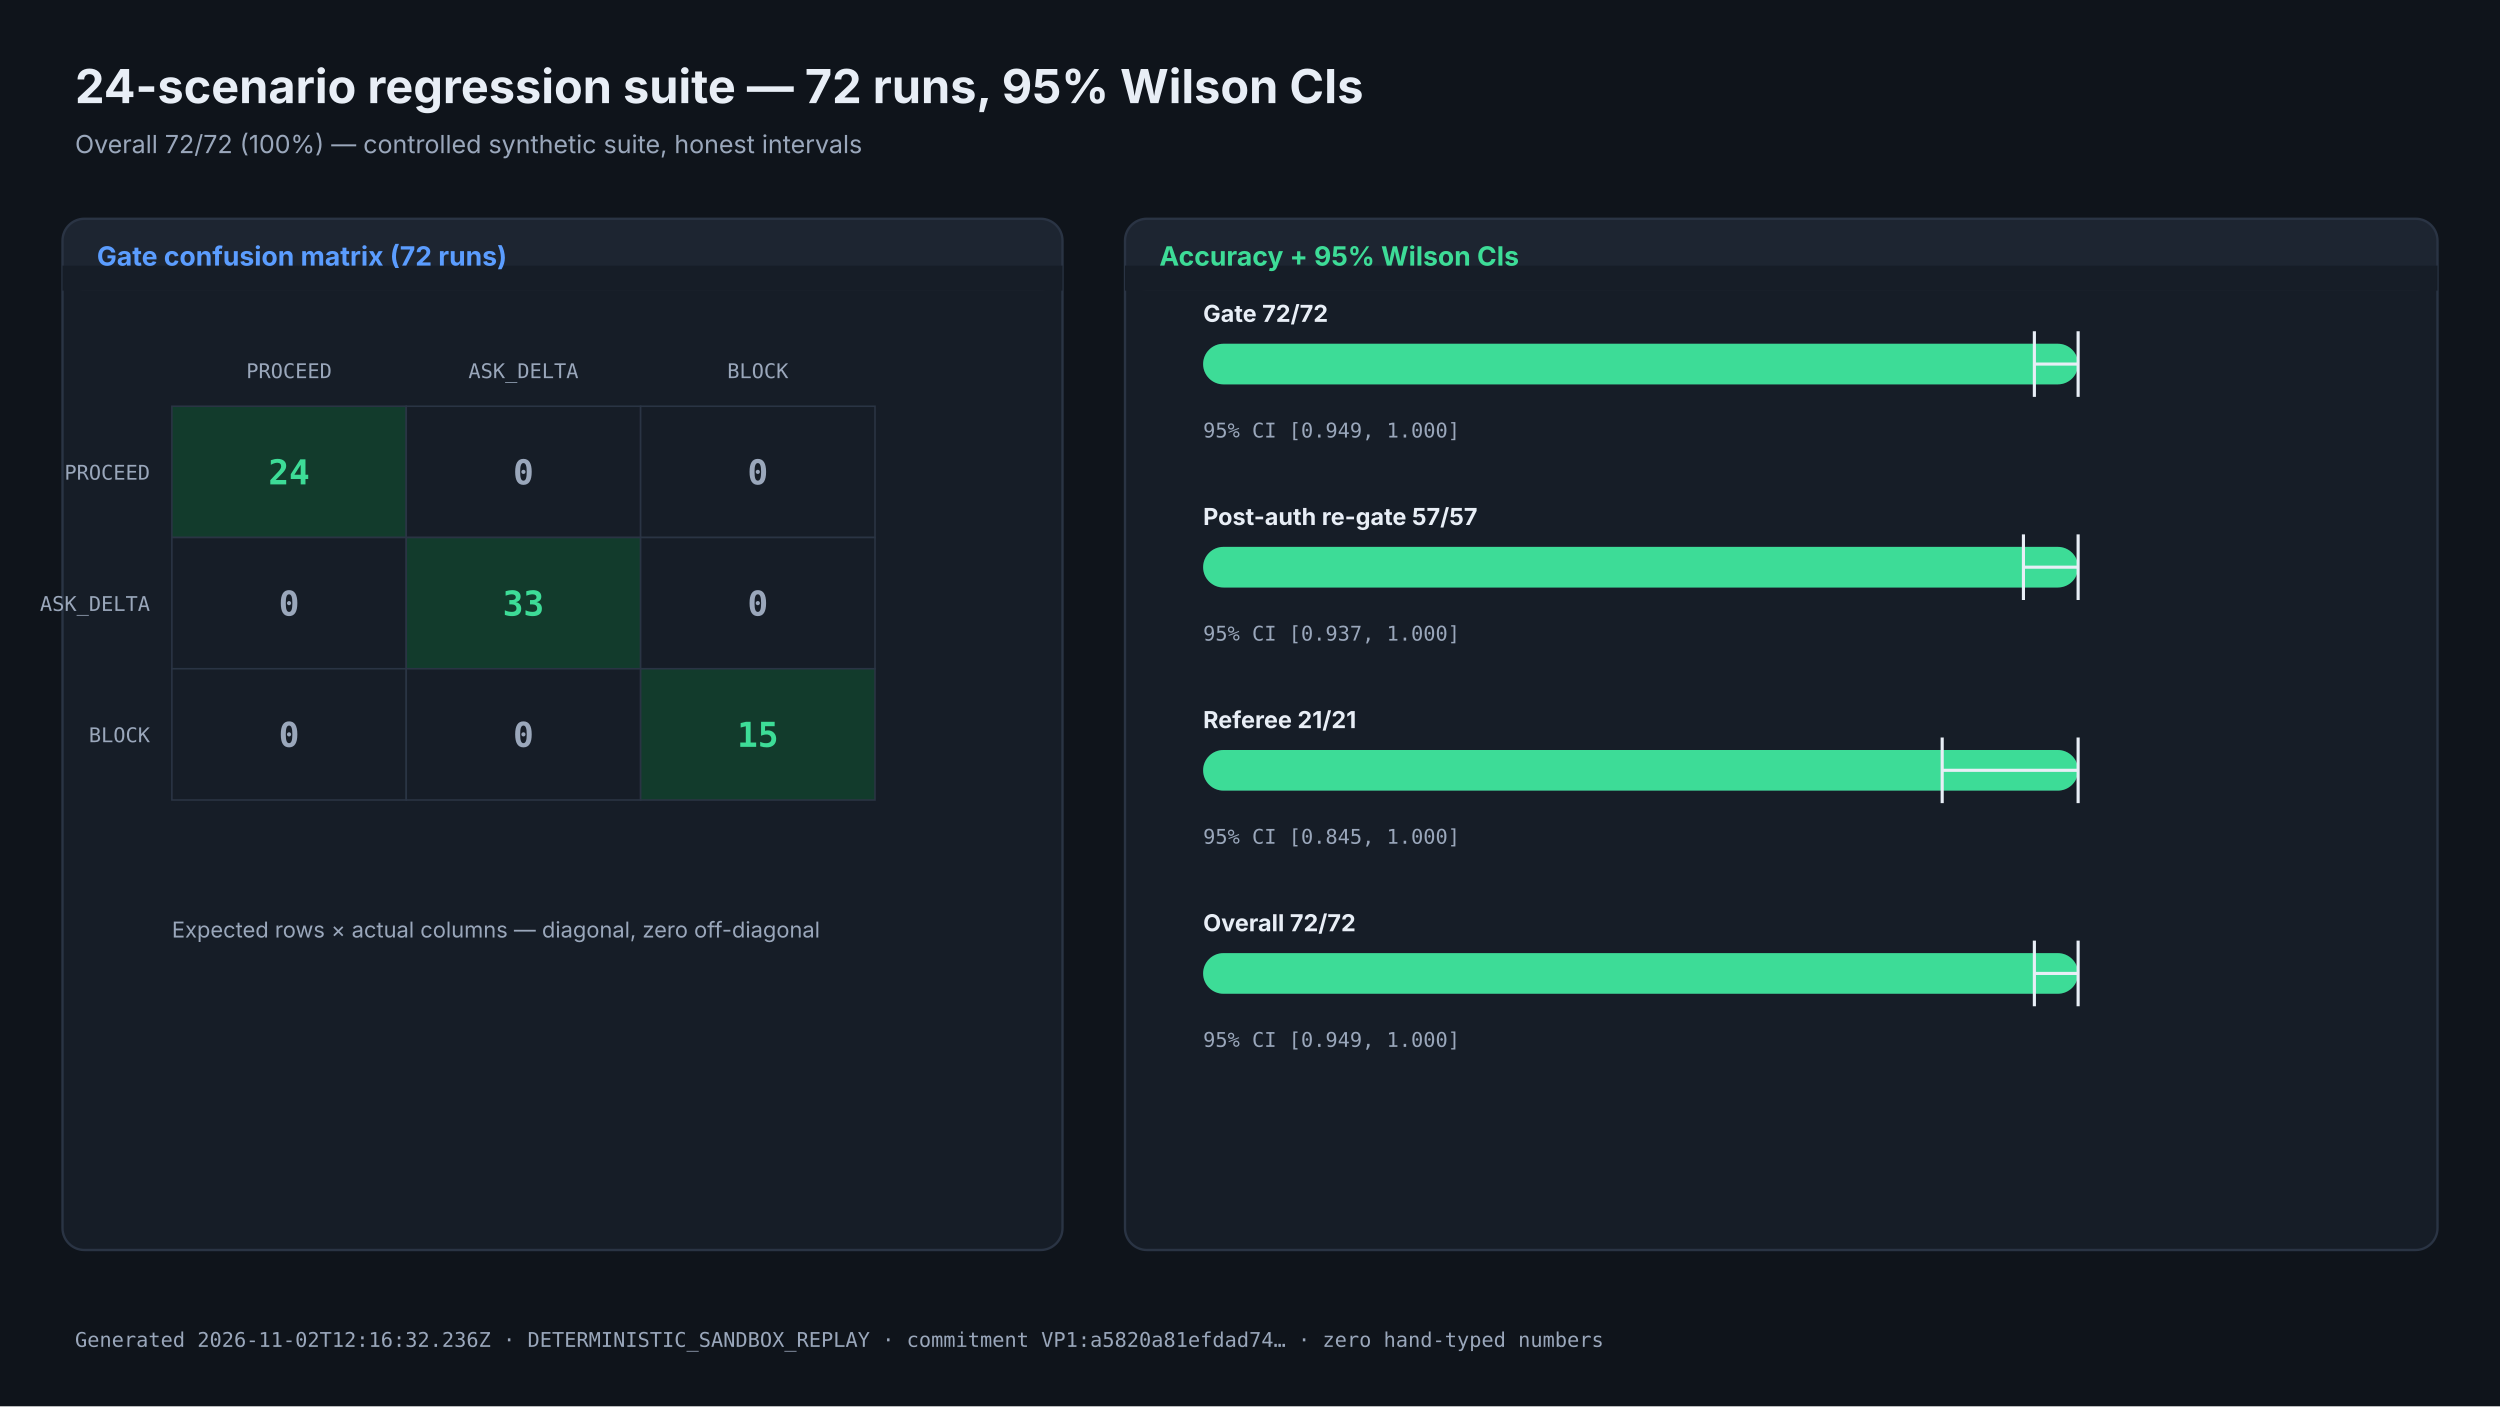
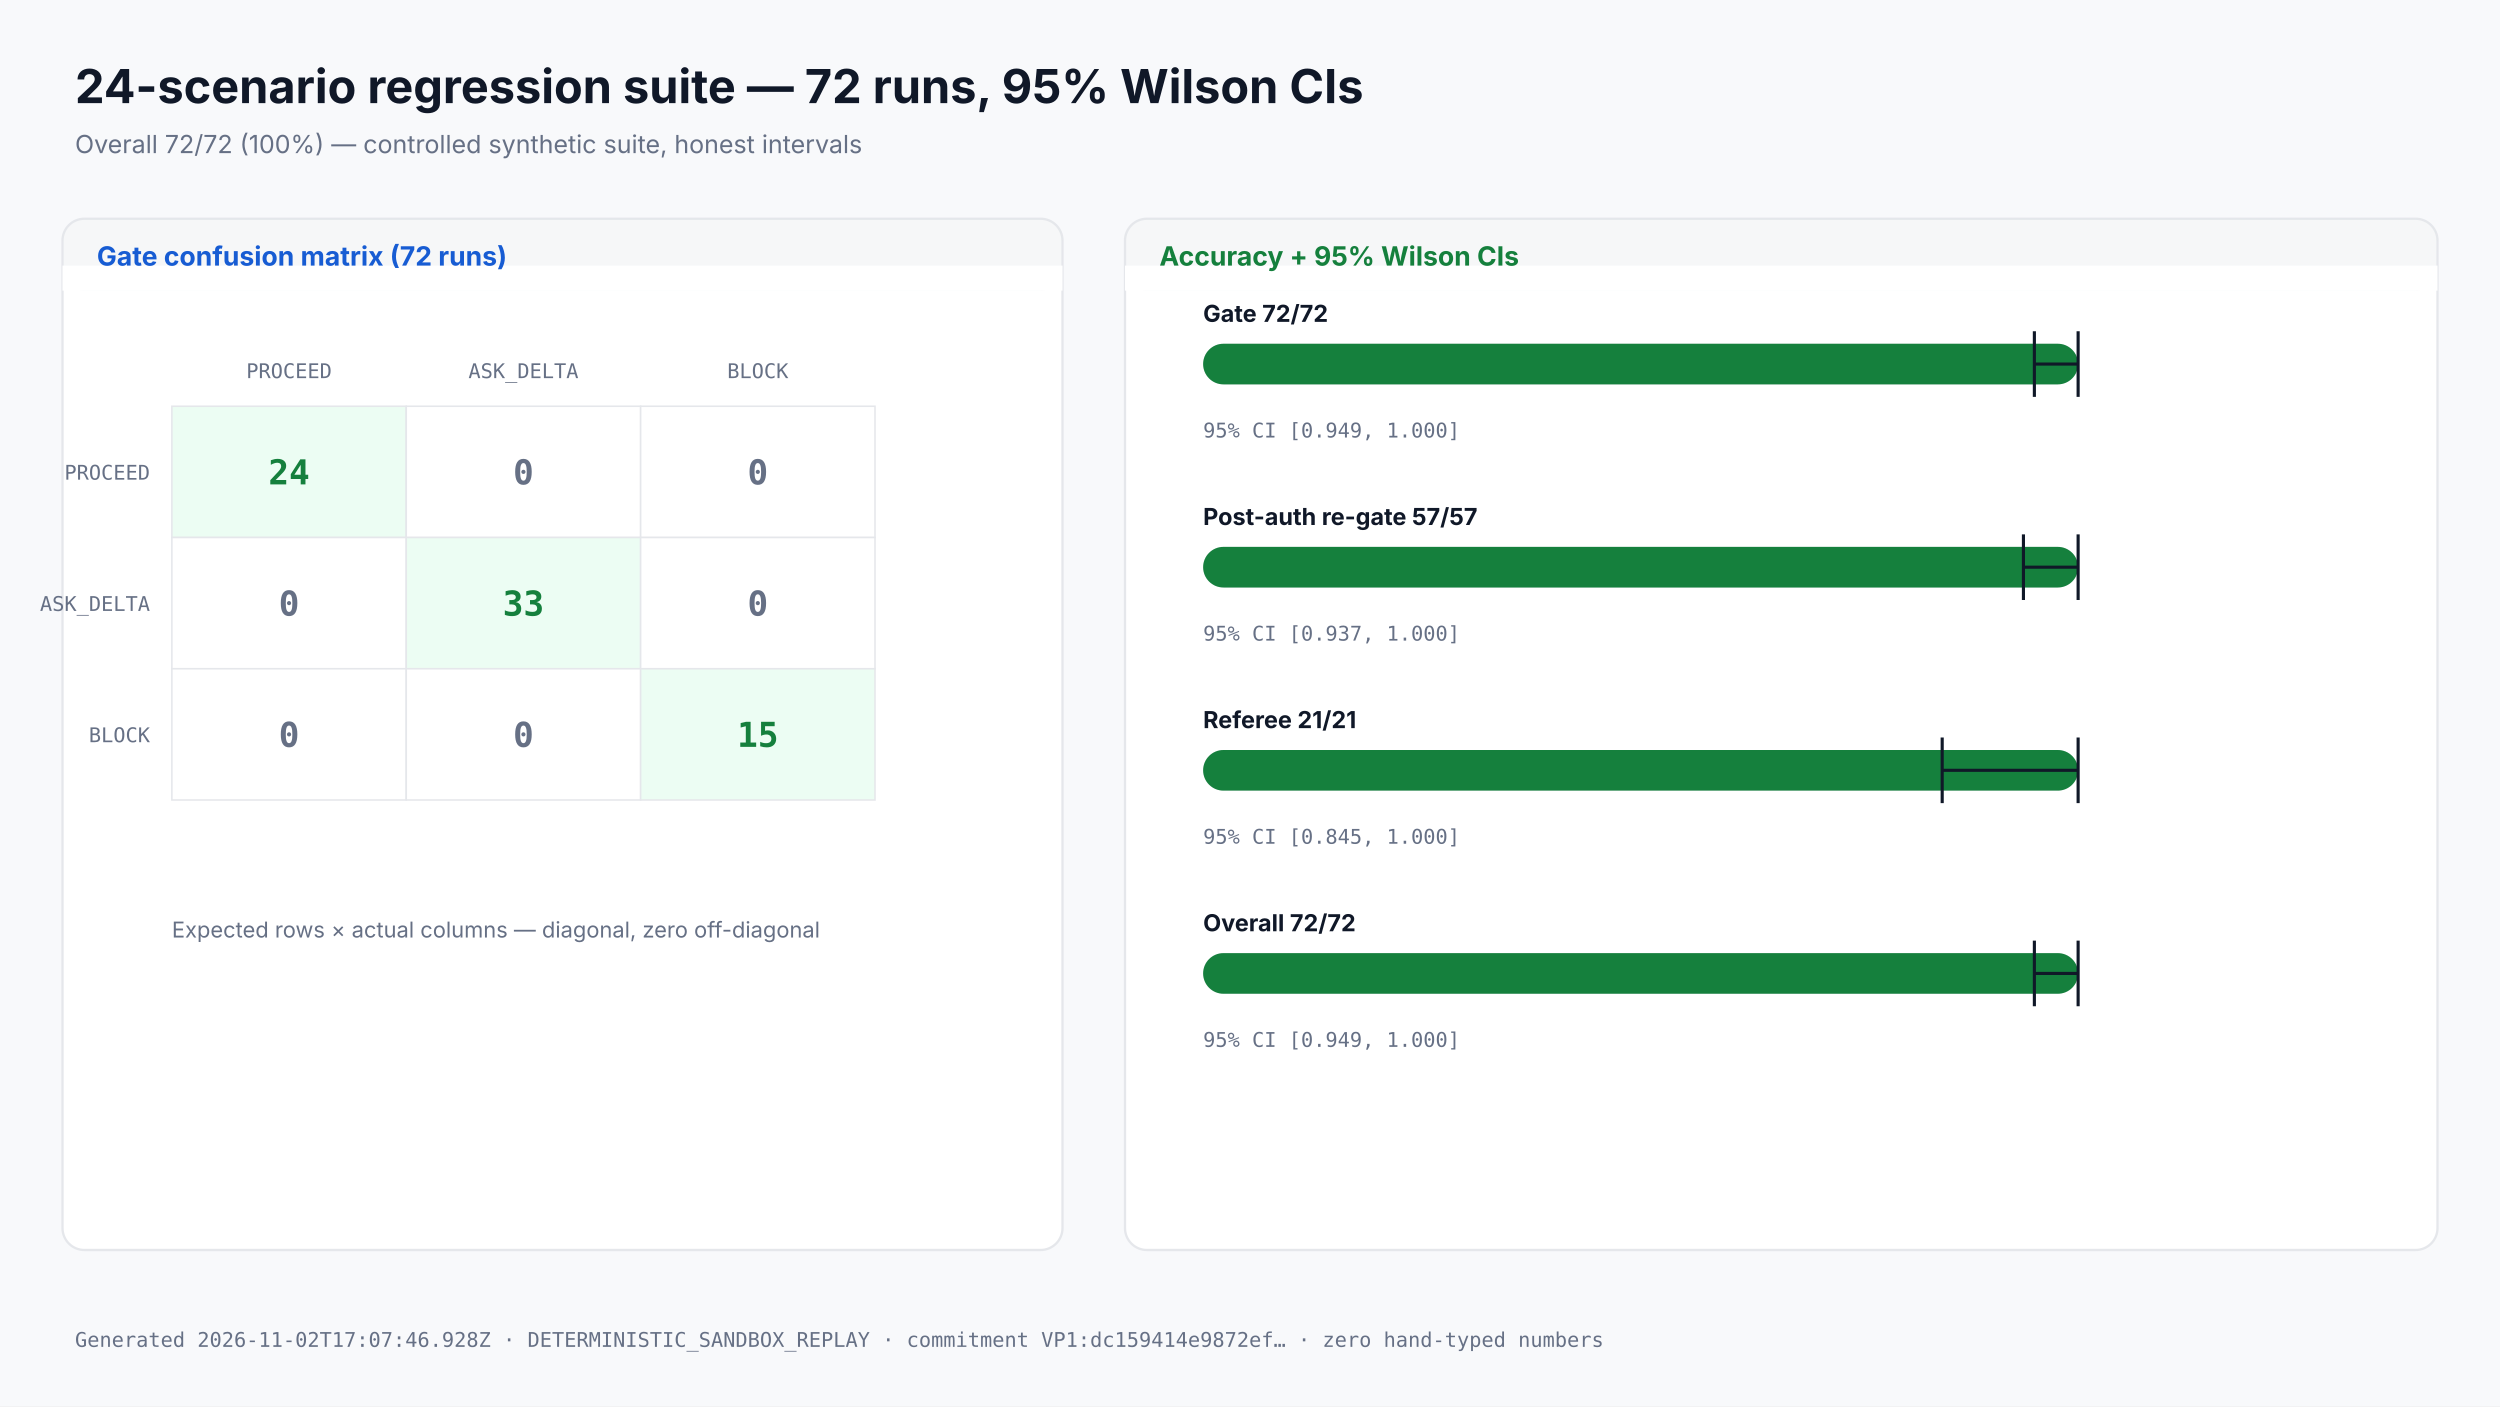
<svg xmlns="http://www.w3.org/2000/svg" width="1600" height="900" viewBox="0 0 1600 900" role="img">
-   <rect x="0" y="0" width="1600" height="900" rx="0" fill="#0f141b" />
-   <text x="48" y="66" font-family="system-ui,-apple-system,Segoe UI,sans-serif" font-size="30" fill="#e8eef6" text-anchor="start" font-weight="700">24-scenario regression suite — 72 runs, 95% Wilson CIs</text>
-   <text x="48" y="98" font-family="system-ui,-apple-system,Segoe UI,sans-serif" font-size="16" fill="#9aa7bb" text-anchor="start">Overall 72/72 (100%) — controlled synthetic suite, honest intervals</text>
-   <rect x="40" y="140" width="640" height="660" rx="14" fill="#161d27" stroke="#2a3444" stroke-width="1.5" />
-   <rect x="40" y="140" width="640" height="46" rx="14" fill="#2a3444" opacity="0.35" />
-   <rect x="40" y="170" width="640" height="16" fill="#161d27" />
-   <text x="62" y="170" font-family="system-ui,-apple-system,Segoe UI,sans-serif" font-size="17" fill="#5b9dff" text-anchor="start" font-weight="700">Gate confusion matrix (72 runs)</text>
-   <text x="185" y="242" font-family="ui-monospace,SFMono-Regular,Menlo,Consolas,monospace" font-size="13" fill="#9aa7bb" text-anchor="middle">PROCEED</text>
-   <text x="335" y="242" font-family="ui-monospace,SFMono-Regular,Menlo,Consolas,monospace" font-size="13" fill="#9aa7bb" text-anchor="middle">ASK_DELTA</text>
-   <text x="485" y="242" font-family="ui-monospace,SFMono-Regular,Menlo,Consolas,monospace" font-size="13" fill="#9aa7bb" text-anchor="middle">BLOCK</text>
-   <text x="96" y="307" font-family="ui-monospace,SFMono-Regular,Menlo,Consolas,monospace" font-size="13" fill="#9aa7bb" text-anchor="end">PROCEED</text>
-   <rect x="110" y="260" width="150" height="84" fill="#123b2c" stroke="#2a3444" />
-   <text x="185" y="310" font-family="ui-monospace,SFMono-Regular,Menlo,Consolas,monospace" font-size="22" fill="#3ddc97" text-anchor="middle" font-weight="700">24</text>
-   <rect x="260" y="260" width="150" height="84" fill="#161d27" stroke="#2a3444" />
-   <text x="335" y="310" font-family="ui-monospace,SFMono-Regular,Menlo,Consolas,monospace" font-size="22" fill="#9aa7bb" text-anchor="middle" font-weight="700">0</text>
-   <rect x="410" y="260" width="150" height="84" fill="#161d27" stroke="#2a3444" />
-   <text x="485" y="310" font-family="ui-monospace,SFMono-Regular,Menlo,Consolas,monospace" font-size="22" fill="#9aa7bb" text-anchor="middle" font-weight="700">0</text>
-   <text x="96" y="391" font-family="ui-monospace,SFMono-Regular,Menlo,Consolas,monospace" font-size="13" fill="#9aa7bb" text-anchor="end">ASK_DELTA</text>
-   <rect x="110" y="344" width="150" height="84" fill="#161d27" stroke="#2a3444" />
-   <text x="185" y="394" font-family="ui-monospace,SFMono-Regular,Menlo,Consolas,monospace" font-size="22" fill="#9aa7bb" text-anchor="middle" font-weight="700">0</text>
-   <rect x="260" y="344" width="150" height="84" fill="#123b2c" stroke="#2a3444" />
-   <text x="335" y="394" font-family="ui-monospace,SFMono-Regular,Menlo,Consolas,monospace" font-size="22" fill="#3ddc97" text-anchor="middle" font-weight="700">33</text>
-   <rect x="410" y="344" width="150" height="84" fill="#161d27" stroke="#2a3444" />
-   <text x="485" y="394" font-family="ui-monospace,SFMono-Regular,Menlo,Consolas,monospace" font-size="22" fill="#9aa7bb" text-anchor="middle" font-weight="700">0</text>
-   <text x="96" y="475" font-family="ui-monospace,SFMono-Regular,Menlo,Consolas,monospace" font-size="13" fill="#9aa7bb" text-anchor="end">BLOCK</text>
-   <rect x="110" y="428" width="150" height="84" fill="#161d27" stroke="#2a3444" />
-   <text x="185" y="478" font-family="ui-monospace,SFMono-Regular,Menlo,Consolas,monospace" font-size="22" fill="#9aa7bb" text-anchor="middle" font-weight="700">0</text>
-   <rect x="260" y="428" width="150" height="84" fill="#161d27" stroke="#2a3444" />
-   <text x="335" y="478" font-family="ui-monospace,SFMono-Regular,Menlo,Consolas,monospace" font-size="22" fill="#9aa7bb" text-anchor="middle" font-weight="700">0</text>
-   <rect x="410" y="428" width="150" height="84" fill="#123b2c" stroke="#2a3444" />
-   <text x="485" y="478" font-family="ui-monospace,SFMono-Regular,Menlo,Consolas,monospace" font-size="22" fill="#3ddc97" text-anchor="middle" font-weight="700">15</text>
-   <text x="110" y="600" font-family="system-ui,-apple-system,Segoe UI,sans-serif" font-size="14" fill="#9aa7bb" text-anchor="start">Expected rows × actual columns — diagonal, zero off-diagonal</text>
-   <rect x="720" y="140" width="840" height="660" rx="14" fill="#161d27" stroke="#2a3444" stroke-width="1.5" />
-   <rect x="720" y="140" width="840" height="46" rx="14" fill="#2a3444" opacity="0.35" />
-   <rect x="720" y="170" width="840" height="16" fill="#161d27" />
-   <text x="742" y="170" font-family="system-ui,-apple-system,Segoe UI,sans-serif" font-size="17" fill="#3ddc97" text-anchor="start" font-weight="700">Accuracy + 95% Wilson CIs</text>
-   <text x="770" y="206" font-family="system-ui,-apple-system,Segoe UI,sans-serif" font-size="15" fill="#e8eef6" text-anchor="start" font-weight="700">Gate  72/72</text>
-   <rect x="770" y="220" width="560" height="26" rx="13" fill="#2a3444" />
-   <rect x="770" y="220" width="560" height="26" rx="13" fill="#3ddc97" />
-   <line x1="1302" y1="212" x2="1302" y2="254" stroke="#e8eef6" stroke-width="2" />
-   <line x1="1330" y1="212" x2="1330" y2="254" stroke="#e8eef6" stroke-width="2" />
-   <line x1="1302" y1="233" x2="1330" y2="233" stroke="#e8eef6" stroke-width="2" />
-   <text x="770" y="280" font-family="ui-monospace,SFMono-Regular,Menlo,Consolas,monospace" font-size="13" fill="#9aa7bb" text-anchor="start">95% CI [0.949, 1.000]</text>
-   <text x="770" y="336" font-family="system-ui,-apple-system,Segoe UI,sans-serif" font-size="15" fill="#e8eef6" text-anchor="start" font-weight="700">Post-auth re-gate  57/57</text>
-   <rect x="770" y="350" width="560" height="26" rx="13" fill="#2a3444" />
-   <rect x="770" y="350" width="560" height="26" rx="13" fill="#3ddc97" />
-   <line x1="1295" y1="342" x2="1295" y2="384" stroke="#e8eef6" stroke-width="2" />
-   <line x1="1330" y1="342" x2="1330" y2="384" stroke="#e8eef6" stroke-width="2" />
-   <line x1="1295" y1="363" x2="1330" y2="363" stroke="#e8eef6" stroke-width="2" />
-   <text x="770" y="410" font-family="ui-monospace,SFMono-Regular,Menlo,Consolas,monospace" font-size="13" fill="#9aa7bb" text-anchor="start">95% CI [0.937, 1.000]</text>
-   <text x="770" y="466" font-family="system-ui,-apple-system,Segoe UI,sans-serif" font-size="15" fill="#e8eef6" text-anchor="start" font-weight="700">Referee  21/21</text>
-   <rect x="770" y="480" width="560" height="26" rx="13" fill="#2a3444" />
-   <rect x="770" y="480" width="560" height="26" rx="13" fill="#3ddc97" />
-   <line x1="1243" y1="472" x2="1243" y2="514" stroke="#e8eef6" stroke-width="2" />
-   <line x1="1330" y1="472" x2="1330" y2="514" stroke="#e8eef6" stroke-width="2" />
-   <line x1="1243" y1="493" x2="1330" y2="493" stroke="#e8eef6" stroke-width="2" />
-   <text x="770" y="540" font-family="ui-monospace,SFMono-Regular,Menlo,Consolas,monospace" font-size="13" fill="#9aa7bb" text-anchor="start">95% CI [0.845, 1.000]</text>
-   <text x="770" y="596" font-family="system-ui,-apple-system,Segoe UI,sans-serif" font-size="15" fill="#e8eef6" text-anchor="start" font-weight="700">Overall  72/72</text>
-   <rect x="770" y="610" width="560" height="26" rx="13" fill="#2a3444" />
-   <rect x="770" y="610" width="560" height="26" rx="13" fill="#3ddc97" />
-   <line x1="1302" y1="602" x2="1302" y2="644" stroke="#e8eef6" stroke-width="2" />
-   <line x1="1330" y1="602" x2="1330" y2="644" stroke="#e8eef6" stroke-width="2" />
-   <line x1="1302" y1="623" x2="1330" y2="623" stroke="#e8eef6" stroke-width="2" />
-   <text x="770" y="670" font-family="ui-monospace,SFMono-Regular,Menlo,Consolas,monospace" font-size="13" fill="#9aa7bb" text-anchor="start">95% CI [0.949, 1.000]</text>
-   <text x="48" y="862" font-family="ui-monospace,SFMono-Regular,Menlo,Consolas,monospace" font-size="13" fill="#9aa7bb" text-anchor="start">Generated 2026-11-02T12:16:32.236Z · DETERMINISTIC_SANDBOX_REPLAY · commitment VP1:a5820a81efdad74… · zero hand-typed numbers</text>
+   <rect x="0" y="0" width="1600" height="900" rx="0" fill="#f8f9fb" />
+   <text x="48" y="66" font-family="'Inter',system-ui,-apple-system,Segoe UI,sans-serif" font-size="30" fill="#101828" text-anchor="start" font-weight="700">24-scenario regression suite — 72 runs, 95% Wilson CIs</text>
+   <text x="48" y="98" font-family="'Inter',system-ui,-apple-system,Segoe UI,sans-serif" font-size="16" fill="#667085" text-anchor="start">Overall 72/72 (100%) — controlled synthetic suite, honest intervals</text>
+   <rect x="40" y="140" width="640" height="660" rx="14" fill="#ffffff" stroke="#e5e7eb" stroke-width="1.5" />
+   <rect x="40" y="140" width="640" height="46" rx="14" fill="#e5e7eb" opacity="0.35" />
+   <rect x="40" y="170" width="640" height="16" fill="#ffffff" />
+   <text x="62" y="170" font-family="'Inter',system-ui,-apple-system,Segoe UI,sans-serif" font-size="17" fill="#175cd3" text-anchor="start" font-weight="700">Gate confusion matrix (72 runs)</text>
+   <text x="185" y="242" font-family="'JetBrains Mono',ui-monospace,SFMono-Regular,Menlo,Consolas,monospace" font-size="13" fill="#667085" text-anchor="middle">PROCEED</text>
+   <text x="335" y="242" font-family="'JetBrains Mono',ui-monospace,SFMono-Regular,Menlo,Consolas,monospace" font-size="13" fill="#667085" text-anchor="middle">ASK_DELTA</text>
+   <text x="485" y="242" font-family="'JetBrains Mono',ui-monospace,SFMono-Regular,Menlo,Consolas,monospace" font-size="13" fill="#667085" text-anchor="middle">BLOCK</text>
+   <text x="96" y="307" font-family="'JetBrains Mono',ui-monospace,SFMono-Regular,Menlo,Consolas,monospace" font-size="13" fill="#667085" text-anchor="end">PROCEED</text>
+   <rect x="110" y="260" width="150" height="84" fill="#ecfdf3" stroke="#e5e7eb" />
+   <text x="185" y="310" font-family="'JetBrains Mono',ui-monospace,SFMono-Regular,Menlo,Consolas,monospace" font-size="22" fill="#15803d" text-anchor="middle" font-weight="700">24</text>
+   <rect x="260" y="260" width="150" height="84" fill="#ffffff" stroke="#e5e7eb" />
+   <text x="335" y="310" font-family="'JetBrains Mono',ui-monospace,SFMono-Regular,Menlo,Consolas,monospace" font-size="22" fill="#667085" text-anchor="middle" font-weight="700">0</text>
+   <rect x="410" y="260" width="150" height="84" fill="#ffffff" stroke="#e5e7eb" />
+   <text x="485" y="310" font-family="'JetBrains Mono',ui-monospace,SFMono-Regular,Menlo,Consolas,monospace" font-size="22" fill="#667085" text-anchor="middle" font-weight="700">0</text>
+   <text x="96" y="391" font-family="'JetBrains Mono',ui-monospace,SFMono-Regular,Menlo,Consolas,monospace" font-size="13" fill="#667085" text-anchor="end">ASK_DELTA</text>
+   <rect x="110" y="344" width="150" height="84" fill="#ffffff" stroke="#e5e7eb" />
+   <text x="185" y="394" font-family="'JetBrains Mono',ui-monospace,SFMono-Regular,Menlo,Consolas,monospace" font-size="22" fill="#667085" text-anchor="middle" font-weight="700">0</text>
+   <rect x="260" y="344" width="150" height="84" fill="#ecfdf3" stroke="#e5e7eb" />
+   <text x="335" y="394" font-family="'JetBrains Mono',ui-monospace,SFMono-Regular,Menlo,Consolas,monospace" font-size="22" fill="#15803d" text-anchor="middle" font-weight="700">33</text>
+   <rect x="410" y="344" width="150" height="84" fill="#ffffff" stroke="#e5e7eb" />
+   <text x="485" y="394" font-family="'JetBrains Mono',ui-monospace,SFMono-Regular,Menlo,Consolas,monospace" font-size="22" fill="#667085" text-anchor="middle" font-weight="700">0</text>
+   <text x="96" y="475" font-family="'JetBrains Mono',ui-monospace,SFMono-Regular,Menlo,Consolas,monospace" font-size="13" fill="#667085" text-anchor="end">BLOCK</text>
+   <rect x="110" y="428" width="150" height="84" fill="#ffffff" stroke="#e5e7eb" />
+   <text x="185" y="478" font-family="'JetBrains Mono',ui-monospace,SFMono-Regular,Menlo,Consolas,monospace" font-size="22" fill="#667085" text-anchor="middle" font-weight="700">0</text>
+   <rect x="260" y="428" width="150" height="84" fill="#ffffff" stroke="#e5e7eb" />
+   <text x="335" y="478" font-family="'JetBrains Mono',ui-monospace,SFMono-Regular,Menlo,Consolas,monospace" font-size="22" fill="#667085" text-anchor="middle" font-weight="700">0</text>
+   <rect x="410" y="428" width="150" height="84" fill="#ecfdf3" stroke="#e5e7eb" />
+   <text x="485" y="478" font-family="'JetBrains Mono',ui-monospace,SFMono-Regular,Menlo,Consolas,monospace" font-size="22" fill="#15803d" text-anchor="middle" font-weight="700">15</text>
+   <text x="110" y="600" font-family="'Inter',system-ui,-apple-system,Segoe UI,sans-serif" font-size="14" fill="#667085" text-anchor="start">Expected rows × actual columns — diagonal, zero off-diagonal</text>
+   <rect x="720" y="140" width="840" height="660" rx="14" fill="#ffffff" stroke="#e5e7eb" stroke-width="1.5" />
+   <rect x="720" y="140" width="840" height="46" rx="14" fill="#e5e7eb" opacity="0.35" />
+   <rect x="720" y="170" width="840" height="16" fill="#ffffff" />
+   <text x="742" y="170" font-family="'Inter',system-ui,-apple-system,Segoe UI,sans-serif" font-size="17" fill="#15803d" text-anchor="start" font-weight="700">Accuracy + 95% Wilson CIs</text>
+   <text x="770" y="206" font-family="'Inter',system-ui,-apple-system,Segoe UI,sans-serif" font-size="15" fill="#101828" text-anchor="start" font-weight="700">Gate  72/72</text>
+   <rect x="770" y="220" width="560" height="26" rx="13" fill="#e5e7eb" />
+   <rect x="770" y="220" width="560" height="26" rx="13" fill="#15803d" />
+   <line x1="1302" y1="212" x2="1302" y2="254" stroke="#101828" stroke-width="2" />
+   <line x1="1330" y1="212" x2="1330" y2="254" stroke="#101828" stroke-width="2" />
+   <line x1="1302" y1="233" x2="1330" y2="233" stroke="#101828" stroke-width="2" />
+   <text x="770" y="280" font-family="'JetBrains Mono',ui-monospace,SFMono-Regular,Menlo,Consolas,monospace" font-size="13" fill="#667085" text-anchor="start">95% CI [0.949, 1.000]</text>
+   <text x="770" y="336" font-family="'Inter',system-ui,-apple-system,Segoe UI,sans-serif" font-size="15" fill="#101828" text-anchor="start" font-weight="700">Post-auth re-gate  57/57</text>
+   <rect x="770" y="350" width="560" height="26" rx="13" fill="#e5e7eb" />
+   <rect x="770" y="350" width="560" height="26" rx="13" fill="#15803d" />
+   <line x1="1295" y1="342" x2="1295" y2="384" stroke="#101828" stroke-width="2" />
+   <line x1="1330" y1="342" x2="1330" y2="384" stroke="#101828" stroke-width="2" />
+   <line x1="1295" y1="363" x2="1330" y2="363" stroke="#101828" stroke-width="2" />
+   <text x="770" y="410" font-family="'JetBrains Mono',ui-monospace,SFMono-Regular,Menlo,Consolas,monospace" font-size="13" fill="#667085" text-anchor="start">95% CI [0.937, 1.000]</text>
+   <text x="770" y="466" font-family="'Inter',system-ui,-apple-system,Segoe UI,sans-serif" font-size="15" fill="#101828" text-anchor="start" font-weight="700">Referee  21/21</text>
+   <rect x="770" y="480" width="560" height="26" rx="13" fill="#e5e7eb" />
+   <rect x="770" y="480" width="560" height="26" rx="13" fill="#15803d" />
+   <line x1="1243" y1="472" x2="1243" y2="514" stroke="#101828" stroke-width="2" />
+   <line x1="1330" y1="472" x2="1330" y2="514" stroke="#101828" stroke-width="2" />
+   <line x1="1243" y1="493" x2="1330" y2="493" stroke="#101828" stroke-width="2" />
+   <text x="770" y="540" font-family="'JetBrains Mono',ui-monospace,SFMono-Regular,Menlo,Consolas,monospace" font-size="13" fill="#667085" text-anchor="start">95% CI [0.845, 1.000]</text>
+   <text x="770" y="596" font-family="'Inter',system-ui,-apple-system,Segoe UI,sans-serif" font-size="15" fill="#101828" text-anchor="start" font-weight="700">Overall  72/72</text>
+   <rect x="770" y="610" width="560" height="26" rx="13" fill="#e5e7eb" />
+   <rect x="770" y="610" width="560" height="26" rx="13" fill="#15803d" />
+   <line x1="1302" y1="602" x2="1302" y2="644" stroke="#101828" stroke-width="2" />
+   <line x1="1330" y1="602" x2="1330" y2="644" stroke="#101828" stroke-width="2" />
+   <line x1="1302" y1="623" x2="1330" y2="623" stroke="#101828" stroke-width="2" />
+   <text x="770" y="670" font-family="'JetBrains Mono',ui-monospace,SFMono-Regular,Menlo,Consolas,monospace" font-size="13" fill="#667085" text-anchor="start">95% CI [0.949, 1.000]</text>
+   <text x="48" y="862" font-family="'JetBrains Mono',ui-monospace,SFMono-Regular,Menlo,Consolas,monospace" font-size="13" fill="#667085" text-anchor="start">Generated 2026-11-02T17:07:46.928Z · DETERMINISTIC_SANDBOX_REPLAY · commitment VP1:dc159414e9872ef… · zero hand-typed numbers</text>
</svg>
